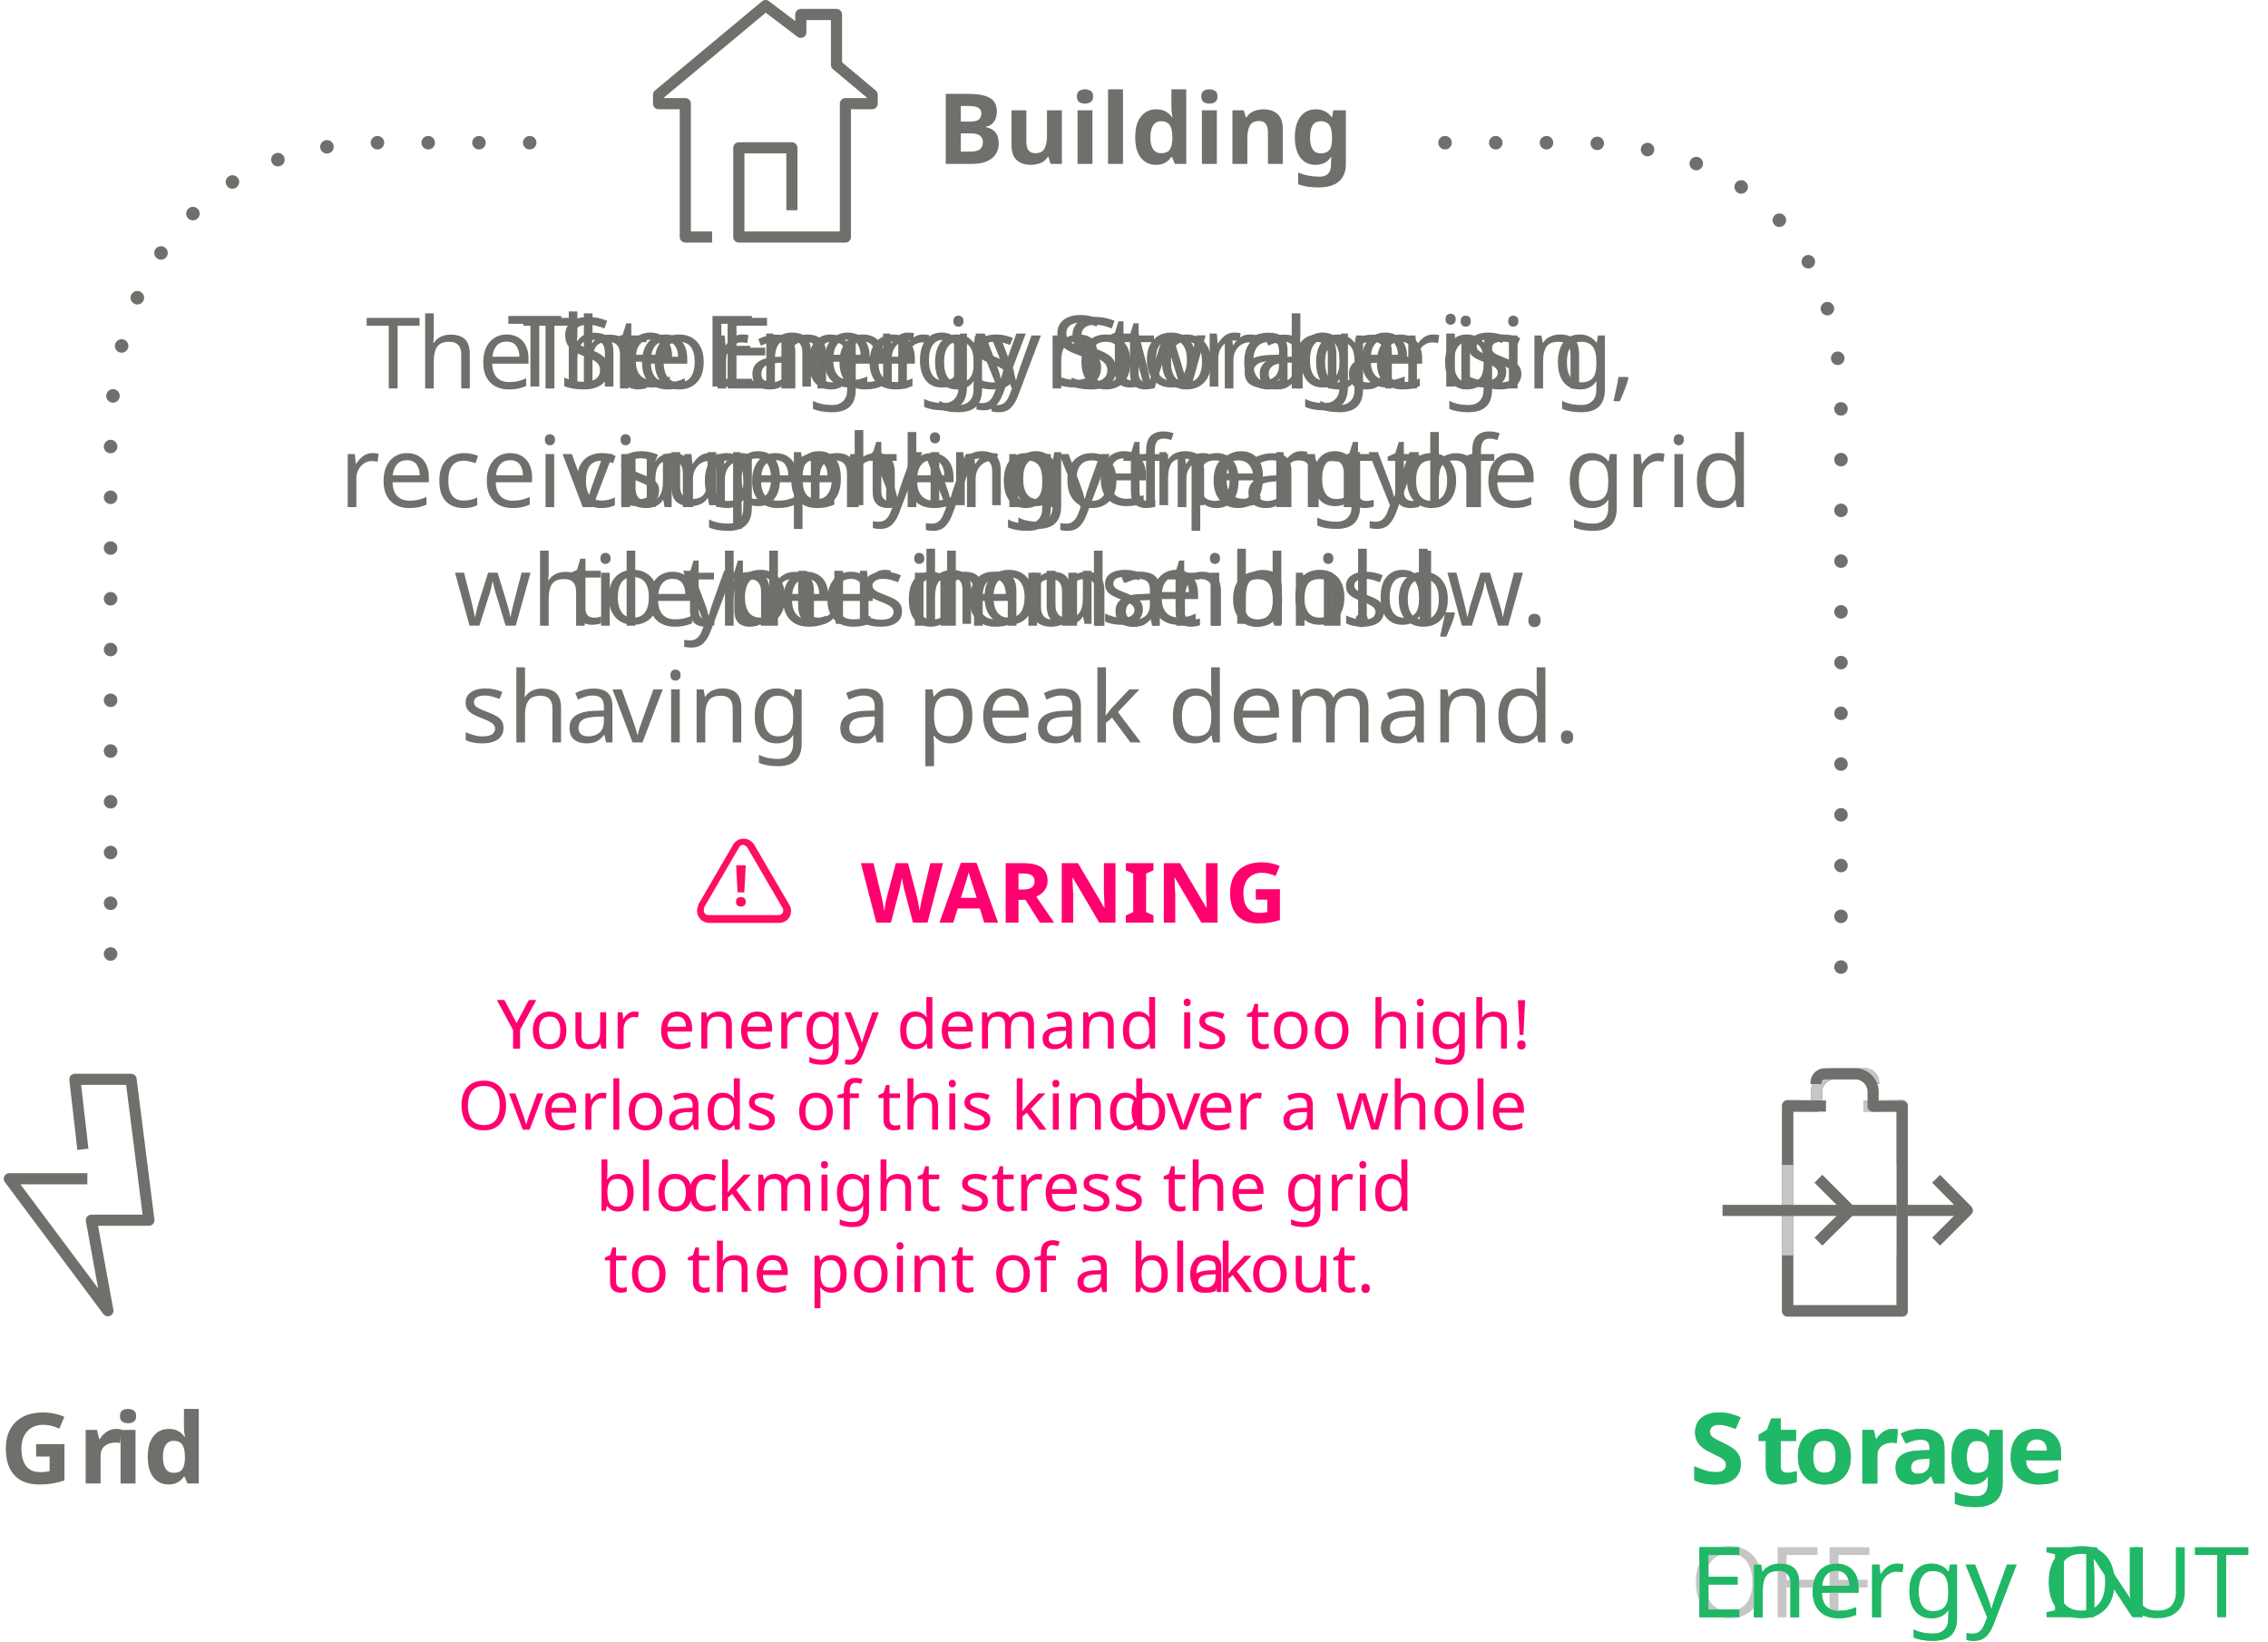
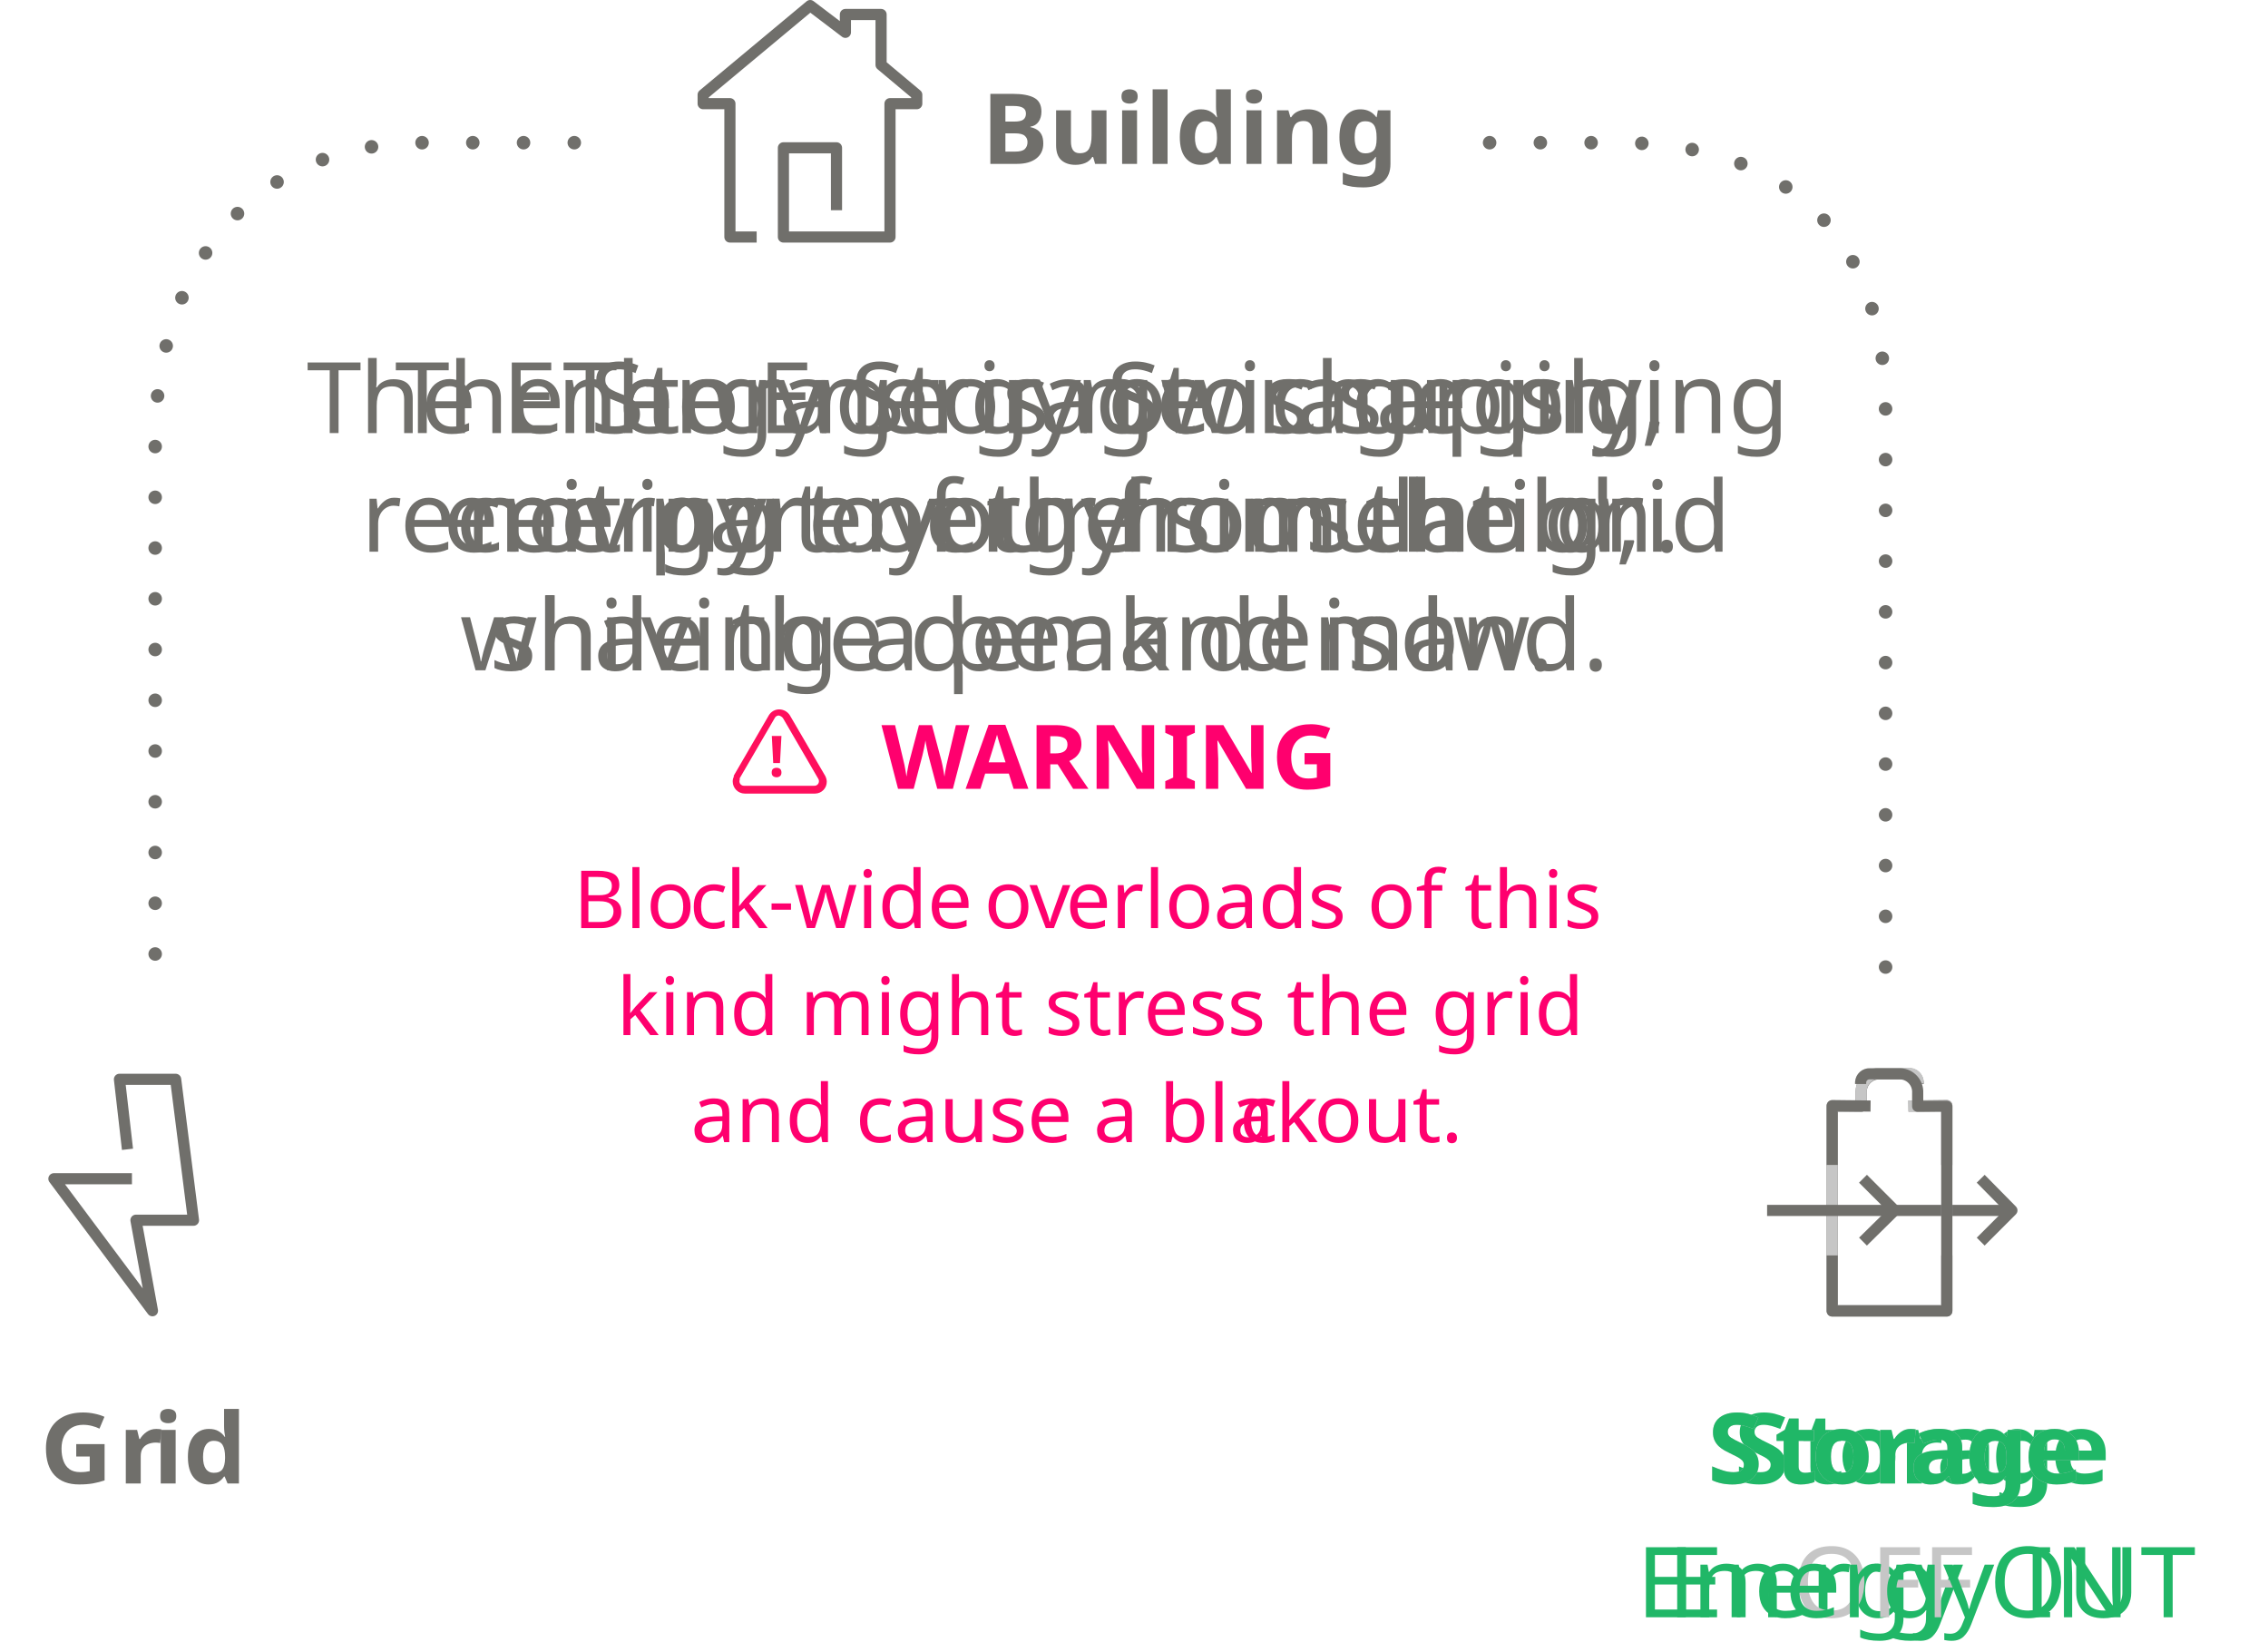
<svg xmlns="http://www.w3.org/2000/svg" id="Layer_2" data-name="Layer 2" viewBox="0 0 508.62 368.19">
-   <polyline points="177.59 47.15 177.59 33.15 165.69 33.15 165.69 53.15 189.59 53.15 189.59 23.25 195.59 23.25 195.59 21.25 187.59 14.55 187.59 3.25 179.59 3.25 179.59 7.25 171.69 1.25 147.69 21.25 147.69 23.25 153.69 23.25 153.69 53.15 159.69 53.15" fill="none" stroke="#706f6b" stroke-linejoin="round" stroke-width="2.5" />
-   <text transform="translate(210.07 36.75) scale(1.02 1)" font-size="22" fill="#706f6b" font-family="UniversLTStd-Bold, Univers LT Std" font-weight="700" style="isolation:isolate">Building</text>
+   <polyline points="187.59 47.15 187.59 33.15 175.69 33.15 175.69 53.15 199.59 53.15 199.59 23.25 205.59 23.25 205.59 21.25 197.59 14.55 197.59 3.25 189.59 3.25 189.59 7.25 181.69 1.25 157.69 21.25 157.69 23.25 163.69 23.25 163.69 53.15 169.69 53.15" fill="none" stroke="#706f6b" stroke-linejoin="round" stroke-width="2.5" />
+   <text transform="translate(220.07 36.75) scale(1.02 1)" font-size="22" fill="#706f6b" font-family="UniversLTStd-Bold, Univers LT Std" font-weight="700" style="isolation:isolate">Building</text>
  <g id="grid">
-     <polyline points="18.59 257.75 16.79 242.05 29.39 242.05 33.39 273.65 20.49 273.65 24.19 293.95 2.09 264.35 19.59 264.35" fill="none" stroke="#706f6b" stroke-linejoin="round" stroke-width="2.5" />
+     <polyline points="28.59 257.75 26.79 242.05 39.39 242.05 43.39 273.65 30.49 273.65 34.19 293.95 12.09 264.35 29.59 264.35" fill="none" stroke="#706f6b" stroke-linejoin="round" stroke-width="2.5" />
    <g style="isolation:isolate">
-       <text transform="translate(0 332.69) scale(1.02 1)" font-size="22" fill="#706f6b" font-family="UniversLTStd-Bold, Univers LT Std" font-weight="700" style="isolation:isolate">G</text>
-       <text transform="translate(17.46 332.69) scale(1.02 1)" font-size="22" fill="#706f6b" font-family="UniversLTStd-Bold, Univers LT Std" font-weight="700" letter-spacing="-0.04em" style="isolation:isolate">r</text>
-       <text transform="translate(25.29 332.69) scale(1.02 1)" font-size="22" fill="#706f6b" font-family="UniversLTStd-Bold, Univers LT Std" font-weight="700" style="isolation:isolate">id</text>
+       <text transform="translate(9 332.69) scale(1.02 1)" font-size="22" fill="#706f6b" font-family="UniversLTStd-Bold, Univers LT Std" font-weight="700" style="isolation:isolate">G</text>
+       <text transform="translate(26.46 332.69) scale(1.02 1)" font-size="22" fill="#706f6b" font-family="UniversLTStd-Bold, Univers LT Std" font-weight="700" letter-spacing="-0.04em" style="isolation:isolate">r</text>
+       <text transform="translate(34.29 332.69) scale(1.02 1)" font-size="22" fill="#706f6b" font-family="UniversLTStd-Bold, Univers LT Std" font-weight="700" style="isolation:isolate">id</text>
    </g>
  </g>
  <g id="storage">
    <g id="storageOUT">
      <g style="isolation:isolate">
-         <text transform="translate(378.94 332.69) scale(1.02 1)" font-size="22" fill="#20b767" font-family="UniversLTStd-Bold, Univers LT Std" font-weight="700" style="isolation:isolate">S</text>
-         <text transform="translate(393.9 332.69) scale(1.02 1)" font-size="22" fill="#20b767" font-family="UniversLTStd-Bold, Univers LT Std" font-weight="700" letter-spacing="-0.02em" style="isolation:isolate">t</text>
-         <text transform="translate(402.19 332.69) scale(1.02 1)" font-size="22" fill="#20b767" font-family="UniversLTStd-Bold, Univers LT Std" font-weight="700" style="isolation:isolate">o</text>
-         <text transform="translate(415.9 332.69) scale(1.02 1)" font-size="22" fill="#20b767" font-family="UniversLTStd-Bold, Univers LT Std" font-weight="700" letter-spacing="-0.02em" style="isolation:isolate">r</text>
-         <text transform="translate(424.18 332.69) scale(1.02 1)" font-size="22" fill="#20b767" font-family="UniversLTStd-Bold, Univers LT Std" font-weight="700" style="isolation:isolate">a</text>
-         <text transform="translate(436.65 332.69) scale(1.02 1)" font-size="22" fill="#20b767" font-family="UniversLTStd-Bold, Univers LT Std" font-weight="700" letter-spacing="-0.02em" style="isolation:isolate">g</text>
-         <text transform="translate(449.92 332.69) scale(1.02 1)" font-size="22" fill="#20b767" font-family="UniversLTStd-Bold, Univers LT Std" font-weight="700" style="isolation:isolate">e</text>
+         <text transform="translate(388.94 332.69) scale(1.02 1)" font-size="22" fill="#20b767" font-family="UniversLTStd-Bold, Univers LT Std" font-weight="700" style="isolation:isolate">S</text>
+         <text transform="translate(403.9 332.69) scale(1.02 1)" font-size="22" fill="#20b767" font-family="UniversLTStd-Bold, Univers LT Std" font-weight="700" letter-spacing="-0.02em" style="isolation:isolate">t</text>
+         <text transform="translate(412.19 332.69) scale(1.02 1)" font-size="22" fill="#20b767" font-family="UniversLTStd-Bold, Univers LT Std" font-weight="700" style="isolation:isolate">o</text>
+         <text transform="translate(425.89 332.69) scale(1.02 1)" font-size="22" fill="#20b767" font-family="UniversLTStd-Bold, Univers LT Std" font-weight="700" letter-spacing="-0.02em" style="isolation:isolate">r</text>
+         <text transform="translate(434.18 332.69) scale(1.02 1)" font-size="22" fill="#20b767" font-family="UniversLTStd-Bold, Univers LT Std" font-weight="700" style="isolation:isolate">a</text>
+         <text transform="translate(446.65 332.69) scale(1.02 1)" font-size="22" fill="#20b767" font-family="UniversLTStd-Bold, Univers LT Std" font-weight="700" letter-spacing="-0.02em" style="isolation:isolate">g</text>
+         <text transform="translate(459.92 332.69) scale(1.02 1)" font-size="22" fill="#20b767" font-family="UniversLTStd-Bold, Univers LT Std" font-weight="700" style="isolation:isolate">e</text>
      </g>
-       <text transform="translate(378.94 362.69) scale(1.02 1)" font-size="22" fill="#20b767" font-family="UniversLTStd, Univers LT Std" style="isolation:isolate">Energy OUT</text>
-       <path d="M426.59,281.55V294h-25.7V248.1h6.5v-3a4.08,4.08,0,0,1,3.84-4.29h6.83a2,2,0,0,1,2.1,1.89v.41" transform="translate(0)" fill="none" stroke="#706f6b" stroke-linejoin="round" stroke-width="2.5" />
-       <polyline points="417.99 248.05 426.59 247.95 426.59 261.25" fill="none" stroke="#706f6b" stroke-linejoin="round" stroke-width="2.5" />
-       <polyline points="434.19 264.35 441.19 271.45 434.19 278.45" fill="none" stroke="#706f6b" stroke-linejoin="round" stroke-width="2.5" />
-       <line x1="441.19" y1="271.45" x2="412.69" y2="271.45" fill="none" stroke="#706f6b" stroke-linejoin="round" stroke-width="2.5" />
+       <text transform="translate(366.94 362.69) scale(1.02 1)" font-size="22" fill="#20b767" font-family="UniversLTStd, Univers LT Std" style="isolation:isolate">Energy OUT</text>
+       <path d="M436.59,281.55V294h-25.7V248.1h6.5v-3a4.08,4.08,0,0,1,3.84-4.29h6.83a2,2,0,0,1,2.1,1.89v.41" fill="none" stroke="#706f6b" stroke-linejoin="round" stroke-width="2.5" />
+       <polyline points="427.99 248.05 436.59 247.95 436.59 261.25" fill="none" stroke="#706f6b" stroke-linejoin="round" stroke-width="2.5" />
+       <polyline points="444.19 264.35 451.19 271.45 444.19 278.45" fill="none" stroke="#706f6b" stroke-linejoin="round" stroke-width="2.5" />
+       <line x1="451.19" y1="271.45" x2="422.69" y2="271.45" fill="none" stroke="#706f6b" stroke-linejoin="round" stroke-width="2.5" />
    </g>
    <g id="storageOFF">
      <g style="isolation:isolate">
-         <text transform="translate(378.94 332.69) scale(1.02 1)" font-size="22" fill="#c6c6c6" font-family="UniversLTStd-Bold, Univers LT Std" font-weight="700" style="isolation:isolate">S</text>
-         <text transform="translate(393.9 332.69) scale(1.02 1)" font-size="22" fill="#c6c6c6" font-family="UniversLTStd-Bold, Univers LT Std" font-weight="700" letter-spacing="-0.02em" style="isolation:isolate">t</text>
-         <text transform="translate(402.19 332.69) scale(1.02 1)" font-size="22" fill="#c6c6c6" font-family="UniversLTStd-Bold, Univers LT Std" font-weight="700" style="isolation:isolate">o</text>
-         <text transform="translate(415.9 332.69) scale(1.02 1)" font-size="22" fill="#c6c6c6" font-family="UniversLTStd-Bold, Univers LT Std" font-weight="700" letter-spacing="-0.02em" style="isolation:isolate">r</text>
-         <text transform="translate(424.18 332.69) scale(1.02 1)" font-size="22" fill="#c6c6c6" font-family="UniversLTStd-Bold, Univers LT Std" font-weight="700" style="isolation:isolate">a</text>
-         <text transform="translate(436.65 332.69) scale(1.02 1)" font-size="22" fill="#c6c6c6" font-family="UniversLTStd-Bold, Univers LT Std" font-weight="700" letter-spacing="-0.02em" style="isolation:isolate">g</text>
-         <text transform="translate(449.92 332.69) scale(1.02 1)" font-size="22" fill="#c6c6c6" font-family="UniversLTStd-Bold, Univers LT Std" font-weight="700" style="isolation:isolate">e</text>
+         <text transform="translate(382.94 332.69) scale(1.02 1)" font-size="22" fill="#c6c6c6" font-family="UniversLTStd-Bold, Univers LT Std" font-weight="700" style="isolation:isolate">S</text>
+         <text transform="translate(397.9 332.69) scale(1.02 1)" font-size="22" fill="#c6c6c6" font-family="UniversLTStd-Bold, Univers LT Std" font-weight="700" letter-spacing="-0.02em" style="isolation:isolate">t</text>
+         <text transform="translate(406.19 332.69) scale(1.02 1)" font-size="22" fill="#c6c6c6" font-family="UniversLTStd-Bold, Univers LT Std" font-weight="700" style="isolation:isolate">o</text>
+         <text transform="translate(419.89 332.69) scale(1.02 1)" font-size="22" fill="#c6c6c6" font-family="UniversLTStd-Bold, Univers LT Std" font-weight="700" letter-spacing="-0.02em" style="isolation:isolate">r</text>
+         <text transform="translate(428.18 332.69) scale(1.02 1)" font-size="22" fill="#c6c6c6" font-family="UniversLTStd-Bold, Univers LT Std" font-weight="700" style="isolation:isolate">a</text>
+         <text transform="translate(440.65 332.69) scale(1.02 1)" font-size="22" fill="#c6c6c6" font-family="UniversLTStd-Bold, Univers LT Std" font-weight="700" letter-spacing="-0.02em" style="isolation:isolate">g</text>
+         <text transform="translate(453.92 332.69) scale(1.02 1)" font-size="22" fill="#c6c6c6" font-family="UniversLTStd-Bold, Univers LT Std" font-weight="700" style="isolation:isolate">e</text>
      </g>
-       <text transform="translate(378.94 362.69) scale(1.02 1)" font-size="22" fill="#c6c6c6" font-family="UniversLTStd, Univers LT Std" style="isolation:isolate">OFF</text>
-       <path d="M426.59,261.25v32.6h-25.7V248h6.5v-3a4.08,4.08,0,0,1,3.84-4.29h6.83a2,2,0,0,1,2.1,1.89v.4" transform="translate(0)" fill="none" stroke="#c6c6c6" stroke-linejoin="round" stroke-width="2.5" />
-       <polyline points="417.99 248.05 426.59 247.95 426.59 261.25" fill="none" stroke="#c6c6c6" stroke-linejoin="round" stroke-width="2.5" />
+       <text transform="translate(401.94 362.69) scale(1.02 1)" font-size="22" fill="#c6c6c6" font-family="UniversLTStd, Univers LT Std" style="isolation:isolate">OFF</text>
+       <path d="M436.59,261.25v32.6h-25.7V248h6.5v-3a4.08,4.08,0,0,1,3.84-4.29h6.83a2,2,0,0,1,2.1,1.89v.4" fill="none" stroke="#c6c6c6" stroke-linejoin="round" stroke-width="2.5" />
+       <polyline points="427.99 248.05 436.59 247.95 436.59 261.25" fill="none" stroke="#c6c6c6" stroke-linejoin="round" stroke-width="2.5" />
    </g>
    <g id="storageIN">
      <g style="isolation:isolate">
-         <text transform="translate(378.94 332.69) scale(1.02 1)" font-size="22" fill="#20b767" font-family="UniversLTStd-Bold, Univers LT Std" font-weight="700" style="isolation:isolate">S</text>
-         <text transform="translate(393.9 332.69) scale(1.02 1)" font-size="22" fill="#20b767" font-family="UniversLTStd-Bold, Univers LT Std" font-weight="700" letter-spacing="-0.02em" style="isolation:isolate">t</text>
-         <text transform="translate(402.19 332.69) scale(1.02 1)" font-size="22" fill="#20b767" font-family="UniversLTStd-Bold, Univers LT Std" font-weight="700" style="isolation:isolate">o</text>
-         <text transform="translate(415.9 332.69) scale(1.02 1)" font-size="22" fill="#20b767" font-family="UniversLTStd-Bold, Univers LT Std" font-weight="700" letter-spacing="-0.02em" style="isolation:isolate">r</text>
-         <text transform="translate(424.18 332.69) scale(1.02 1)" font-size="22" fill="#20b767" font-family="UniversLTStd-Bold, Univers LT Std" font-weight="700" style="isolation:isolate">a</text>
-         <text transform="translate(436.65 332.69) scale(1.02 1)" font-size="22" fill="#20b767" font-family="UniversLTStd-Bold, Univers LT Std" font-weight="700" letter-spacing="-0.02em" style="isolation:isolate">g</text>
-         <text transform="translate(449.92 332.69) scale(1.02 1)" font-size="22" fill="#20b767" font-family="UniversLTStd-Bold, Univers LT Std" font-weight="700" style="isolation:isolate">e</text>
+         <text transform="translate(382.94 332.69) scale(1.02 1)" font-size="22" fill="#20b767" font-family="UniversLTStd-Bold, Univers LT Std" font-weight="700" style="isolation:isolate">S</text>
+         <text transform="translate(397.9 332.69) scale(1.02 1)" font-size="22" fill="#20b767" font-family="UniversLTStd-Bold, Univers LT Std" font-weight="700" letter-spacing="-0.02em" style="isolation:isolate">t</text>
+         <text transform="translate(406.19 332.69) scale(1.02 1)" font-size="22" fill="#20b767" font-family="UniversLTStd-Bold, Univers LT Std" font-weight="700" style="isolation:isolate">o</text>
+         <text transform="translate(419.89 332.69) scale(1.02 1)" font-size="22" fill="#20b767" font-family="UniversLTStd-Bold, Univers LT Std" font-weight="700" letter-spacing="-0.02em" style="isolation:isolate">r</text>
+         <text transform="translate(428.18 332.69) scale(1.02 1)" font-size="22" fill="#20b767" font-family="UniversLTStd-Bold, Univers LT Std" font-weight="700" style="isolation:isolate">a</text>
+         <text transform="translate(440.65 332.69) scale(1.02 1)" font-size="22" fill="#20b767" font-family="UniversLTStd-Bold, Univers LT Std" font-weight="700" letter-spacing="-0.02em" style="isolation:isolate">g</text>
+         <text transform="translate(453.92 332.69) scale(1.02 1)" font-size="22" fill="#20b767" font-family="UniversLTStd-Bold, Univers LT Std" font-weight="700" style="isolation:isolate">e</text>
      </g>
-       <text transform="translate(378.94 362.69) scale(1.02 1)" font-size="22" fill="#20b767" font-family="UniversLTStd, Univers LT Std" style="isolation:isolate">Energy IN</text>
-       <path d="M400.89,281.55V294h25.7V248.1h-6.53v-3a4.08,4.08,0,0,0-3.84-4.29h-6.86a2,2,0,0,0-2.1,1.89v.41" transform="translate(0)" fill="none" stroke="#706f6b" stroke-linejoin="round" stroke-width="2.5" />
-       <polyline points="409.49 248.05 400.89 247.95 400.89 261.25" fill="none" stroke="#706f6b" stroke-linejoin="round" stroke-width="2.5" />
-       <polyline points="407.79 278.45 414.89 271.45 407.79 264.35" fill="none" stroke="#706f6b" stroke-linejoin="round" stroke-width="2.5" />
-       <line x1="386.29" y1="271.45" x2="414.89" y2="271.45" fill="none" stroke="#706f6b" stroke-linejoin="round" stroke-width="2.5" />
+       <text transform="translate(373.94 362.69) scale(1.02 1)" font-size="22" fill="#20b767" font-family="UniversLTStd, Univers LT Std" style="isolation:isolate">Energy IN</text>
+       <path d="M410.89,281.55V294h25.7V248.1h-6.53v-3a4.08,4.08,0,0,0-3.84-4.29h-6.86a2,2,0,0,0-2.1,1.89v.41" fill="none" stroke="#706f6b" stroke-linejoin="round" stroke-width="2.5" />
+       <polyline points="419.49 248.05 410.89 247.95 410.89 261.25" fill="none" stroke="#706f6b" stroke-linejoin="round" stroke-width="2.5" />
+       <polyline points="417.79 278.45 424.89 271.45 417.79 264.35" fill="none" stroke="#706f6b" stroke-linejoin="round" stroke-width="2.5" />
+       <line x1="396.29" y1="271.45" x2="424.89" y2="271.45" fill="none" stroke="#706f6b" stroke-linejoin="round" stroke-width="2.5" />
    </g>
  </g>
  <g id="copy_storage" data-name="copy storage">
    <g id="copy_storageOUT" data-name="copy storageOUT">
-       <text transform="translate(113.78 86.69)" font-size="22.17" fill="#706f6b" font-family="UniversLTStd-Light, Univers LT Std" style="isolation:isolate">
+       <rect x="63.12" y="81.08" width="337.94" height="76.9" fill="none" />
+       <text transform="translate(68.77 97.12)" font-size="22.17" fill="#706f6b" font-family="UniversLTStd-Light, Univers LT Std" letter-spacing="-0.02em" style="isolation:isolate">T</text>
+       <text transform="translate(80.65 97.12)" font-size="22.17" fill="#706f6b" font-family="UniversLTStd-Light, Univers LT Std" style="isolation:isolate">he Energy Storage is supplying</text>
+       <text transform="translate(99.35 123.73)" font-size="22.17" fill="#706f6b" font-family="UniversLTStd-Light, Univers LT Std" style="isolation:isolate">energy to</text>
+       <text transform="translate(199.16 123.73)" font-size="22.17" fill="#706f6b" font-family="UniversLTStd-Light, Univers LT Std" letter-spacing="-0.02em" style="isolation:isolate">y</text>
+       <text transform="translate(209.81 123.73)" font-size="22.17" fill="#706f6b" font-family="UniversLTStd-Light, Univers LT Std" style="isolation:isolate">our household,</text>
+       <text transform="translate(109.73 150.33)" font-size="22.17" fill="#706f6b" font-family="UniversLTStd-Light, Univers LT Std" style="isolation:isolate">sh</text>
+       <text transform="translate(133.14 150.33)" font-size="22.17" fill="#706f6b" font-family="UniversLTStd-Light, Univers LT Std" letter-spacing="-0.02em" style="isolation:isolate">a</text>
+       <text transform="translate(143.78 150.33)" font-size="22.17" fill="#706f6b" font-family="UniversLTStd-Light, Univers LT Std" style="isolation:isolate">ving a peak demand.</text>
+     </g>
+     <g id="copy_storageOFF" data-name="copy storageOFF">
+       <rect x="63.12" y="71.08" width="337.94" height="49.48" fill="none" />
+       <text transform="translate(126.17 97.12)" font-size="22.17" fill="#706f6b" font-family="UniversLTStd-Light, Univers LT Std" style="isolation:isolate">
        <tspan letter-spacing="-0.02em">T</tspan>
        <tspan x="11.88" y="0">he Energy Storage is</tspan>
-         <tspan x="24.41" y="26.6">supplying energy</tspan>
-         <tspan x="13.53" y="53.21">to </tspan>
-         <tspan x="39.41" y="53.21" letter-spacing="-0.02em">y</tspan>
-         <tspan x="50.05" y="53.21" letter-spacing="0em">our house hold,</tspan>
-         <tspan x="-10.49" y="79.81">sh</tspan>
-         <tspan x="12.92" y="79.81" letter-spacing="-0.02em">a</tspan>
-         <tspan x="23.57" y="79.81">ving a peak demand.</tspan>
+         <tspan x="-21.77" y="26.6">not part of the simulation. </tspan>
      </text>
-       <text style="isolation:isolate" />
-     </g>
-     <g id="copy_storageOFF" data-name="copy storageOFF">
-       <rect x="53.12" y="71.08" width="337.94" height="49.48" fill="none" />
-       <text transform="translate(117.17 87.12)" font-size="22.17" fill="#706f6b" font-family="UniversLTStd-Light, Univers LT Std" style="isolation:isolate">
-         <tspan letter-spacing="-0.02em">T</tspan>
-         <tspan x="11.88" y="0">he Energy Storage is</tspan>
-         <tspan x="11" y="26.6">cu</tspan>
-         <tspan x="34.41" y="26.6" letter-spacing="-0.01em">r</tspan>
-         <tspan x="41.57" y="26.6">rently not part of</tspan>
-         <tspan x="35.52" y="53.21">the simulation.</tspan>
-       </text>
-       <text style="isolation:isolate" />
    </g>
    <g id="warning_storageOFF" data-name="warning storageOFF">
-       <rect x="66.66" y="224.15" width="310.75" height="52.51" fill="none" />
-       <text transform="translate(111.66 235.14)" font-size="15.17" fill="#ff006e" font-family="UniversLTStd-Light, Univers LT Std" letter-spacing="-0.13em" style="isolation:isolate">Y</text>
-       <text transform="translate(111.45 235.14)" font-size="15.17" fill="#ff006e" font-family="UniversLTStd-Light, Univers LT Std" style="isolation:isolate">
-         <tspan letter-spacing="-0.13em">Y</tspan>
-         <tspan x="7.22" y="0">our energy demand is too high!</tspan>
-         <tspan x="-8.87" y="18.2" letter-spacing="-0.01em">O</tspan>
-         <tspan x="2.71" y="18.2" letter-spacing="-0.02em">v</tspan>
-         <tspan x="9.99" y="18.2">erloads of this kind </tspan>
-         <tspan x="141.5" y="18.2" letter-spacing="-0.02em">ov</tspan>
-         <tspan x="156.91" y="18.2">er a whole</tspan>
-         <tspan x="22.14" y="36.41">blo</tspan>
-         <tspan x="42.38" y="36.41" letter-spacing="-0.05em">c</tspan>
-         <tspan x="49.2" y="36.41" letter-spacing="0em">kmight stress the grid</tspan>
-         <tspan x="23.97" y="54.61">to the point of a bla</tspan>
-         <tspan x="154.64" y="54.61" letter-spacing="-0.05em">c</tspan>
-         <tspan x="161.47" y="54.61" letter-spacing="-0.02em">k</tspan>
-         <tspan x="168.75" y="54.61">out.</tspan>
+       <text transform="translate(128.59 208.14)" font-size="18" fill="#ff006e" font-family="UniversLTStd-Light, Univers LT Std" style="isolation:isolate">Blo<tspan x="26.01" y="0" letter-spacing="-0.05em">c</tspan>
+         <tspan x="34.11" y="0">k-wide </tspan>
+         <tspan x="92.12" y="0" letter-spacing="-0.02em">ov</tspan>
+         <tspan x="110.41" y="0" letter-spacing="0em">erloads of this</tspan>
+         <tspan x="9.69" y="24">kind might stress the grid</tspan>
+         <tspan x="26.32" y="48">and cause a bla</tspan>
+         <tspan x="149.36" y="48" letter-spacing="-0.05em">c</tspan>
+         <tspan x="157.46" y="48" letter-spacing="-0.02em">k</tspan>
+         <tspan x="166.1" y="48">out.</tspan>
      </text>
-       <path d="M157.21,203.38l-.7-.35,7.93-13.65a2.72,2.72,0,0,1,2.34-1.29,2.86,2.86,0,0,1,2.33,1.29L177.06,203a3,3,0,0,1,.35,1.28,2.64,2.64,0,0,1-2.59,2.69H159a2.71,2.71,0,0,1-2.68-2.69,2.31,2.31,0,0,1,.35-1.28l.58.35.7.35a1,1,0,0,0-.12.47,1,1,0,0,0,1,1.05H174.6a1,1,0,0,0,1.05-.95v-.1a.77.77,0,0,0-.12-.47l-7.94-13.65a1.6,1.6,0,0,0-.93-.59,1,1,0,0,0-.93.59l-7.94,13.65Z" transform="translate(0)" fill="#ff0f5d" />
-       <text transform="translate(164.34 203.14)" font-size="12.73" fill="#ff0f5d" font-family="UniversLTStd-Bold, Univers LT Std" font-weight="700" style="isolation:isolate">!</text>
-       <text transform="translate(193.06 206.9) scale(1.02 1)" font-size="18.67" fill="#ff006e" font-family="UniversLTStd-Bold, Univers LT Std" font-weight="700" letter-spacing="-0.07em" style="isolation:isolate">W</text>
-       <text transform="translate(210.68 206.9) scale(1.02 1)" font-size="18.67" fill="#ff006e" font-family="UniversLTStd-Bold, Univers LT Std" font-weight="700" style="isolation:isolate">ARNING</text>
+       <path d="M165.21,174.38l-.7-.35,7.93-13.65a2.72,2.72,0,0,1,2.34-1.29,2.86,2.86,0,0,1,2.33,1.29L185.06,174a3,3,0,0,1,.35,1.28,2.64,2.64,0,0,1-2.59,2.69H167a2.71,2.71,0,0,1-2.68-2.69,2.31,2.31,0,0,1,.35-1.28l.58.35.7.35a1,1,0,0,0-.12.47,1,1,0,0,0,1,1.05H182.6a1,1,0,0,0,1.05-.95v-.1a.77.77,0,0,0-.12-.47l-7.94-13.65a1.6,1.6,0,0,0-.93-.59,1,1,0,0,0-.93.59l-7.94,13.65Z" fill="#ff0f5d" />
+       <text transform="translate(172.34 174.14)" font-size="12.73" fill="#ff0f5d" font-family="UniversLTStd-Bold, Univers LT Std" font-weight="700" style="isolation:isolate">!</text>
+       <text transform="translate(197.68 176.9) scale(1.02 1)" font-size="20" fill="#ff006e" font-family="UniversLTStd-Bold, Univers LT Std" font-weight="700" style="isolation:isolate">
+         <tspan letter-spacing="-0.08em">W</tspan>
+         <tspan x="18.5" y="0">ARNING</tspan>
+       </text>
    </g>
    <g id="copy_storageIN" data-name="copy storageIN">
-       <rect x="53.12" y="71.08" width="337.94" height="76.9" fill="none" />
-       <text transform="translate(82.01 87.12)" font-size="22.17" fill="#706f6b" font-family="UniversLTStd-Light, Univers LT Std" style="isolation:isolate">
-         <tspan letter-spacing="-0.04em">T</tspan>
-         <tspan x="11.44" y="0">he Storage is n</tspan>
-         <tspan x="159.29" y="0" letter-spacing="-0.02em">o</tspan>
-         <tspan x="171.17" y="0">w </tspan>
-         <tspan x="195.8" y="0" letter-spacing="-0.05em">c</tspan>
-         <tspan x="205.78" y="0" letter-spacing="0em">hargin</tspan>
-         <tspan x="266.15" y="0" letter-spacing="0.02em">g</tspan>
-         <tspan x="278.92" y="0">,</tspan>
-         <tspan x="-5.92" y="26.6">receiving energy from the grid</tspan>
-         <tspan x="19.78" y="53.21">while the demand is l</tspan>
-         <tspan x="230.46" y="53.21" letter-spacing="-0.02em">o</tspan>
-         <tspan x="242.34" y="53.21" letter-spacing="-0.08em">w</tspan>
-         <tspan x="259.14" y="53.21" letter-spacing="0em">.</tspan>
-       </text>
-       <text style="isolation:isolate" />
-       <text style="isolation:isolate" />
+       <rect x="63.12" y="81.08" width="337.94" height="76.9" fill="none" />
+       <text transform="translate(88.55 97.12)" font-size="22.17" fill="#706f6b" font-family="UniversLTStd-Light, Univers LT Std" letter-spacing="-0.02em" style="isolation:isolate">T</text>
+       <text transform="translate(100.43 97.12)" font-size="22.17" fill="#706f6b" font-family="UniversLTStd-Light, Univers LT Std" style="isolation:isolate">he Storage is n</text>
+       <text transform="translate(248.29 97.12)" font-size="22.17" fill="#706f6b" font-family="UniversLTStd-Light, Univers LT Std" letter-spacing="-0.02em" style="isolation:isolate">o</text>
+       <text transform="translate(260.18 97.12)" font-size="22.17" fill="#706f6b" font-family="UniversLTStd-Light, Univers LT Std" style="isolation:isolate">w</text>
+       <text transform="translate(284.82 97.12)" font-size="22.17" fill="#706f6b" font-family="UniversLTStd-Light, Univers LT Std" letter-spacing="-0.05em" style="isolation:isolate">c</text>
+       <text transform="translate(294.79 97.12)" font-size="22.17" fill="#706f6b" font-family="UniversLTStd-Light, Univers LT Std" style="isolation:isolate">hargin</text>
+       <text transform="translate(355.16 97.12)" font-size="22.17" fill="#706f6b" font-family="UniversLTStd-Light, Univers LT Std" letter-spacing="0.02em" style="isolation:isolate">g</text>
+       <g style="isolation:isolate">
+         <text transform="translate(367.94 97.12)" font-size="22.17" fill="#706f6b" font-family="UniversLTStd-Light, Univers LT Std" style="isolation:isolate">
+           <tspan xml:space="preserve">,  </tspan>
+         </text>
+       </g>
+       <text transform="translate(80.97 123.73)" font-size="22.17" fill="#706f6b" font-family="UniversLTStd-Light, Univers LT Std" style="isolation:isolate">receiving energy</text>
+       <text transform="translate(249.82 123.73)" font-size="22.17" fill="#706f6b" font-family="UniversLTStd-Light, Univers LT Std" style="isolation:isolate">from the grid</text>
+       <text transform="translate(103.14 150.33)" font-size="22.17" fill="#706f6b" font-family="UniversLTStd-Light, Univers LT Std" style="isolation:isolate">while the demand is l</text>
+       <text transform="translate(313.84 150.33)" font-size="22.17" fill="#706f6b" font-family="UniversLTStd-Light, Univers LT Std" letter-spacing="-0.02em" style="isolation:isolate">o</text>
+       <text transform="translate(325.72 150.33)" font-size="22.17" fill="#706f6b" font-family="UniversLTStd-Light, Univers LT Std" letter-spacing="-0.07em" style="isolation:isolate">w</text>
+       <text transform="translate(342.52 150.33)" font-size="22.17" fill="#706f6b" font-family="UniversLTStd-Light, Univers LT Std" style="isolation:isolate">.</text>
    </g>
  </g>
-   <path id="arrow_GtoB" d="M118.79,32H85c-38.8,0-60.2,28.4-60.2,67.2v123" transform="translate(0)" fill="none" stroke="#706f6b" stroke-linecap="round" stroke-linejoin="round" stroke-width="3.03" stroke-dasharray="0 11.38" />
-   <path id="arrow_StoB" d="M324.06,32h28.6c38.8,0,60.2,21.4,60.2,60.2V218.8" transform="translate(0)" fill="none" stroke="#706f6b" stroke-linecap="round" stroke-linejoin="round" stroke-width="3.03" stroke-dasharray="0 11.38" />
+   <path id="arrow1" d="M128.79,32H95c-38.8,0-60.2,28.4-60.2,67.2v123" fill="none" stroke="#706f6b" stroke-linecap="round" stroke-linejoin="round" stroke-width="3.03" stroke-dasharray="0 11.38" />
+   <path id="arrow2" d="M334.06,32h28.6c38.8,0,60.2,21.4,60.2,60.2V218.8" fill="none" stroke="#706f6b" stroke-linecap="round" stroke-linejoin="round" stroke-width="3.03" stroke-dasharray="0 11.38" />
</svg>
